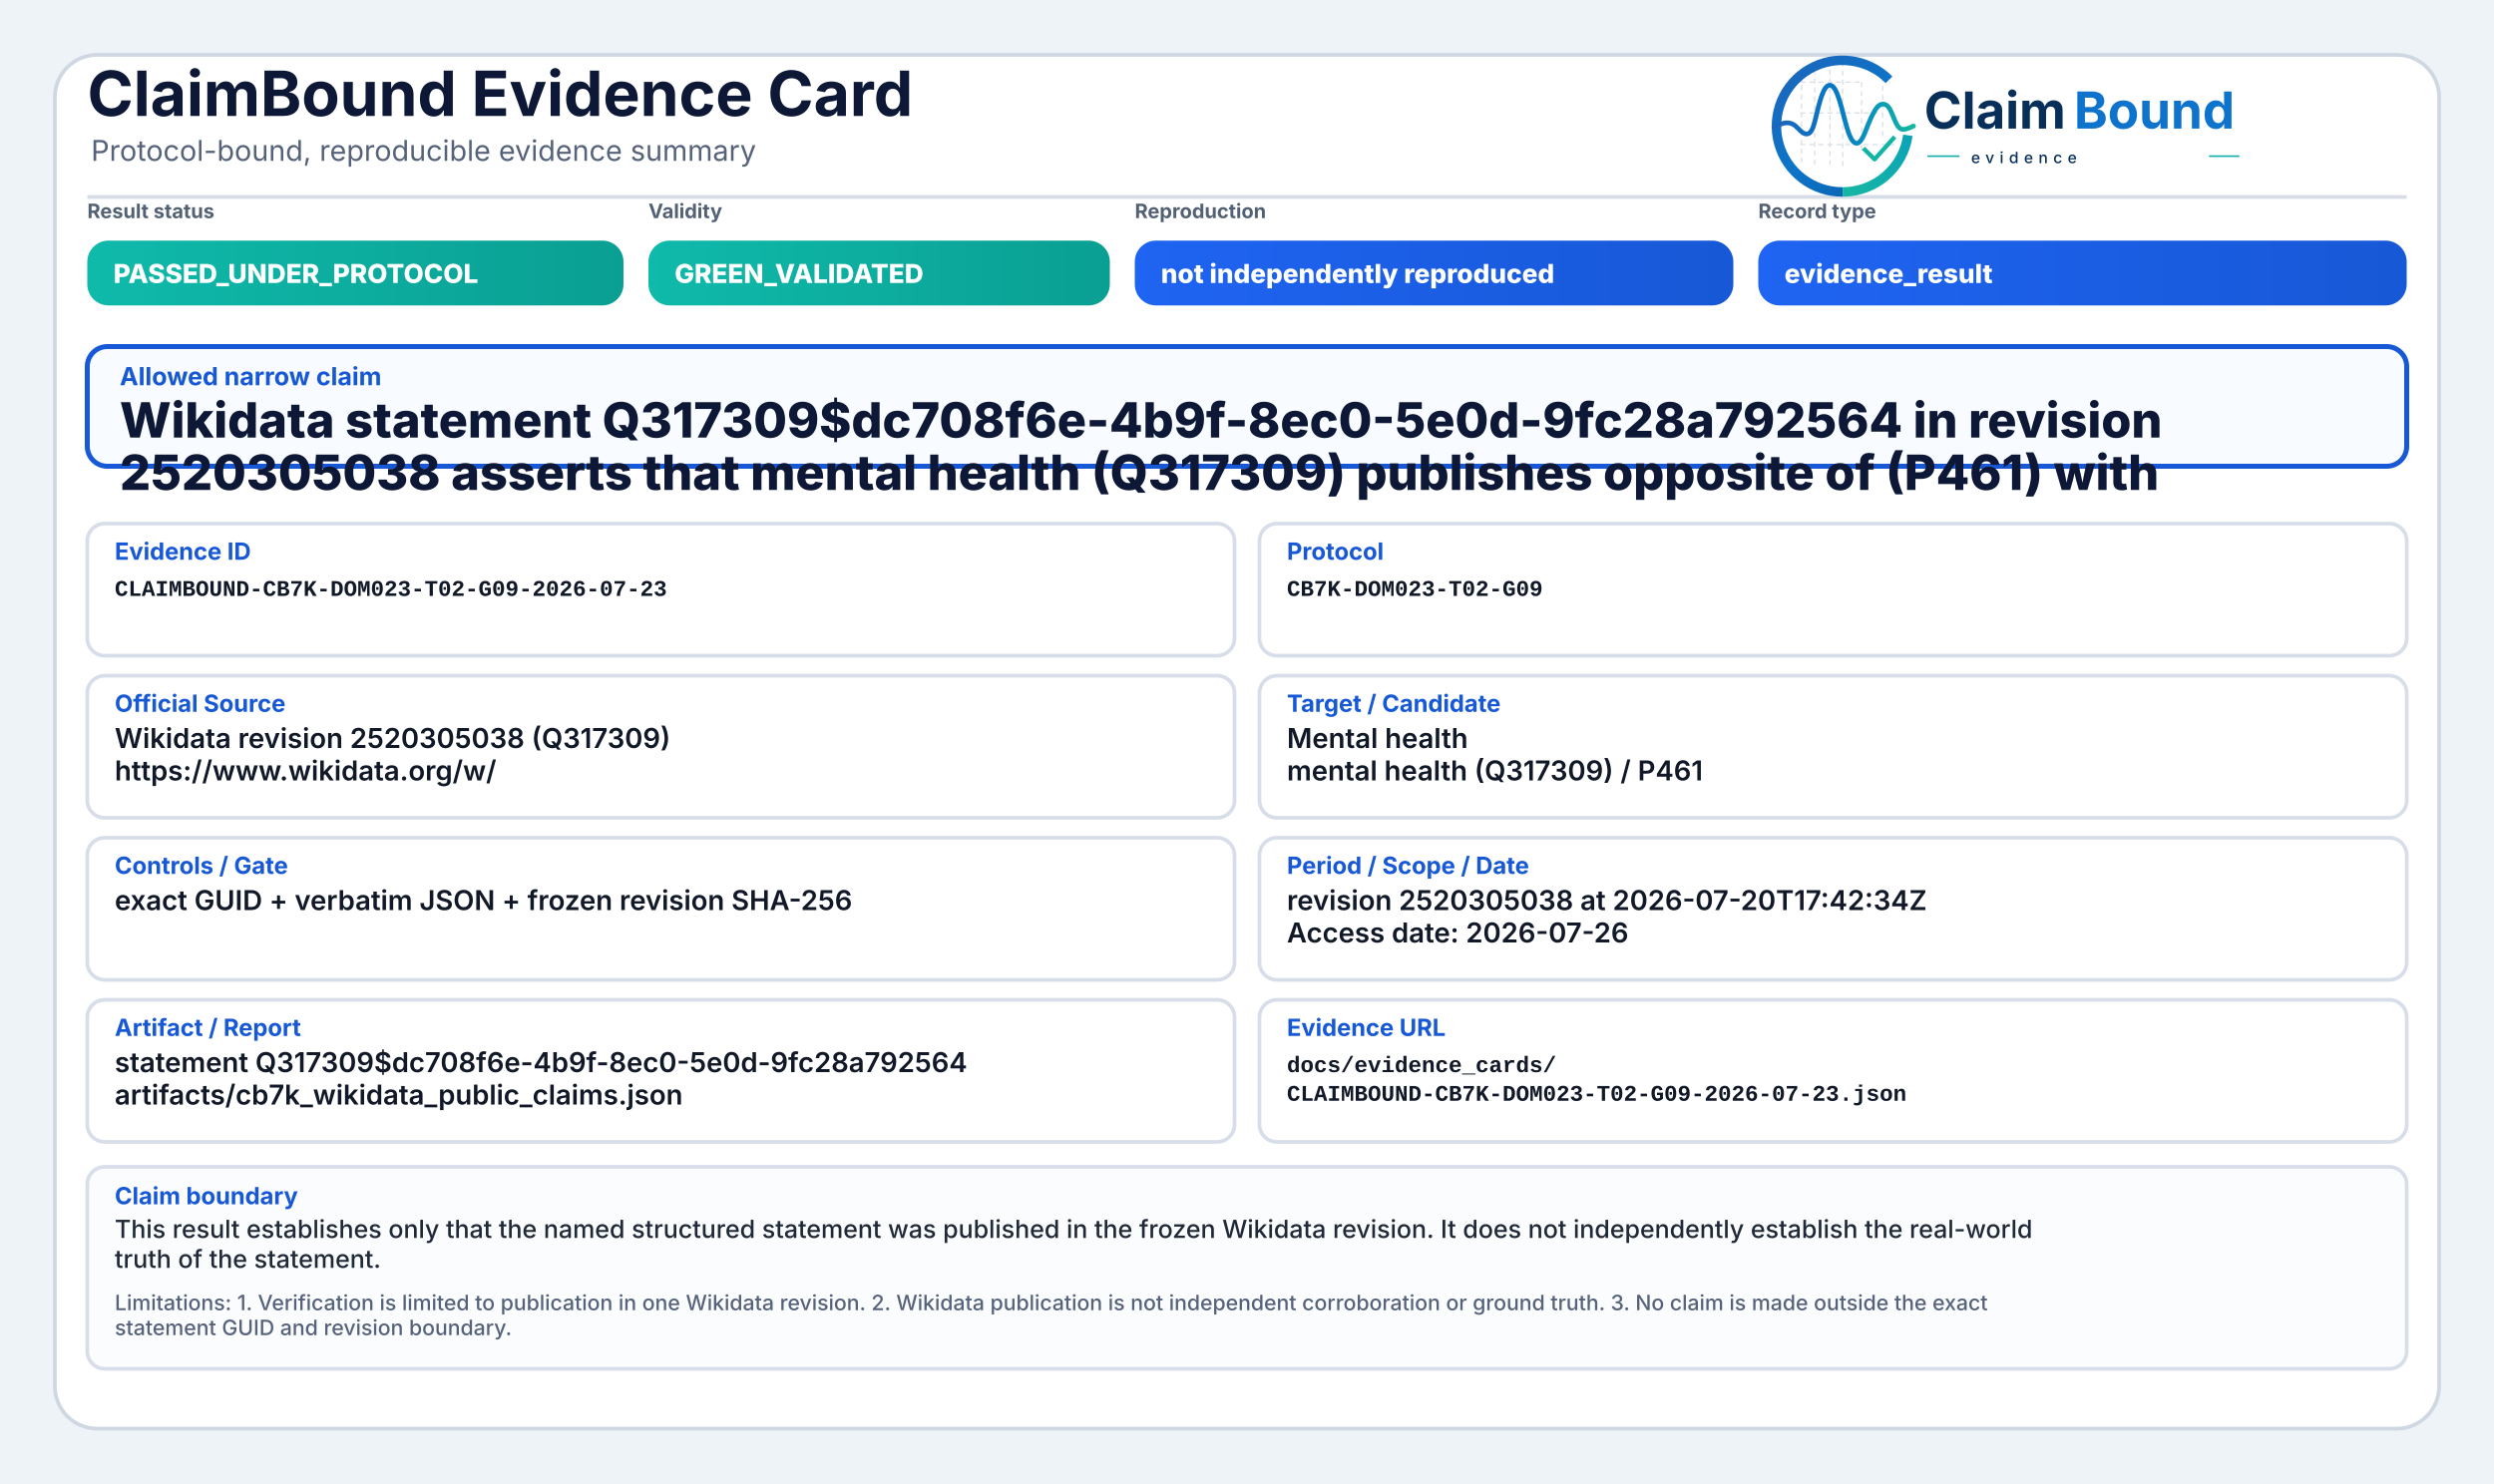
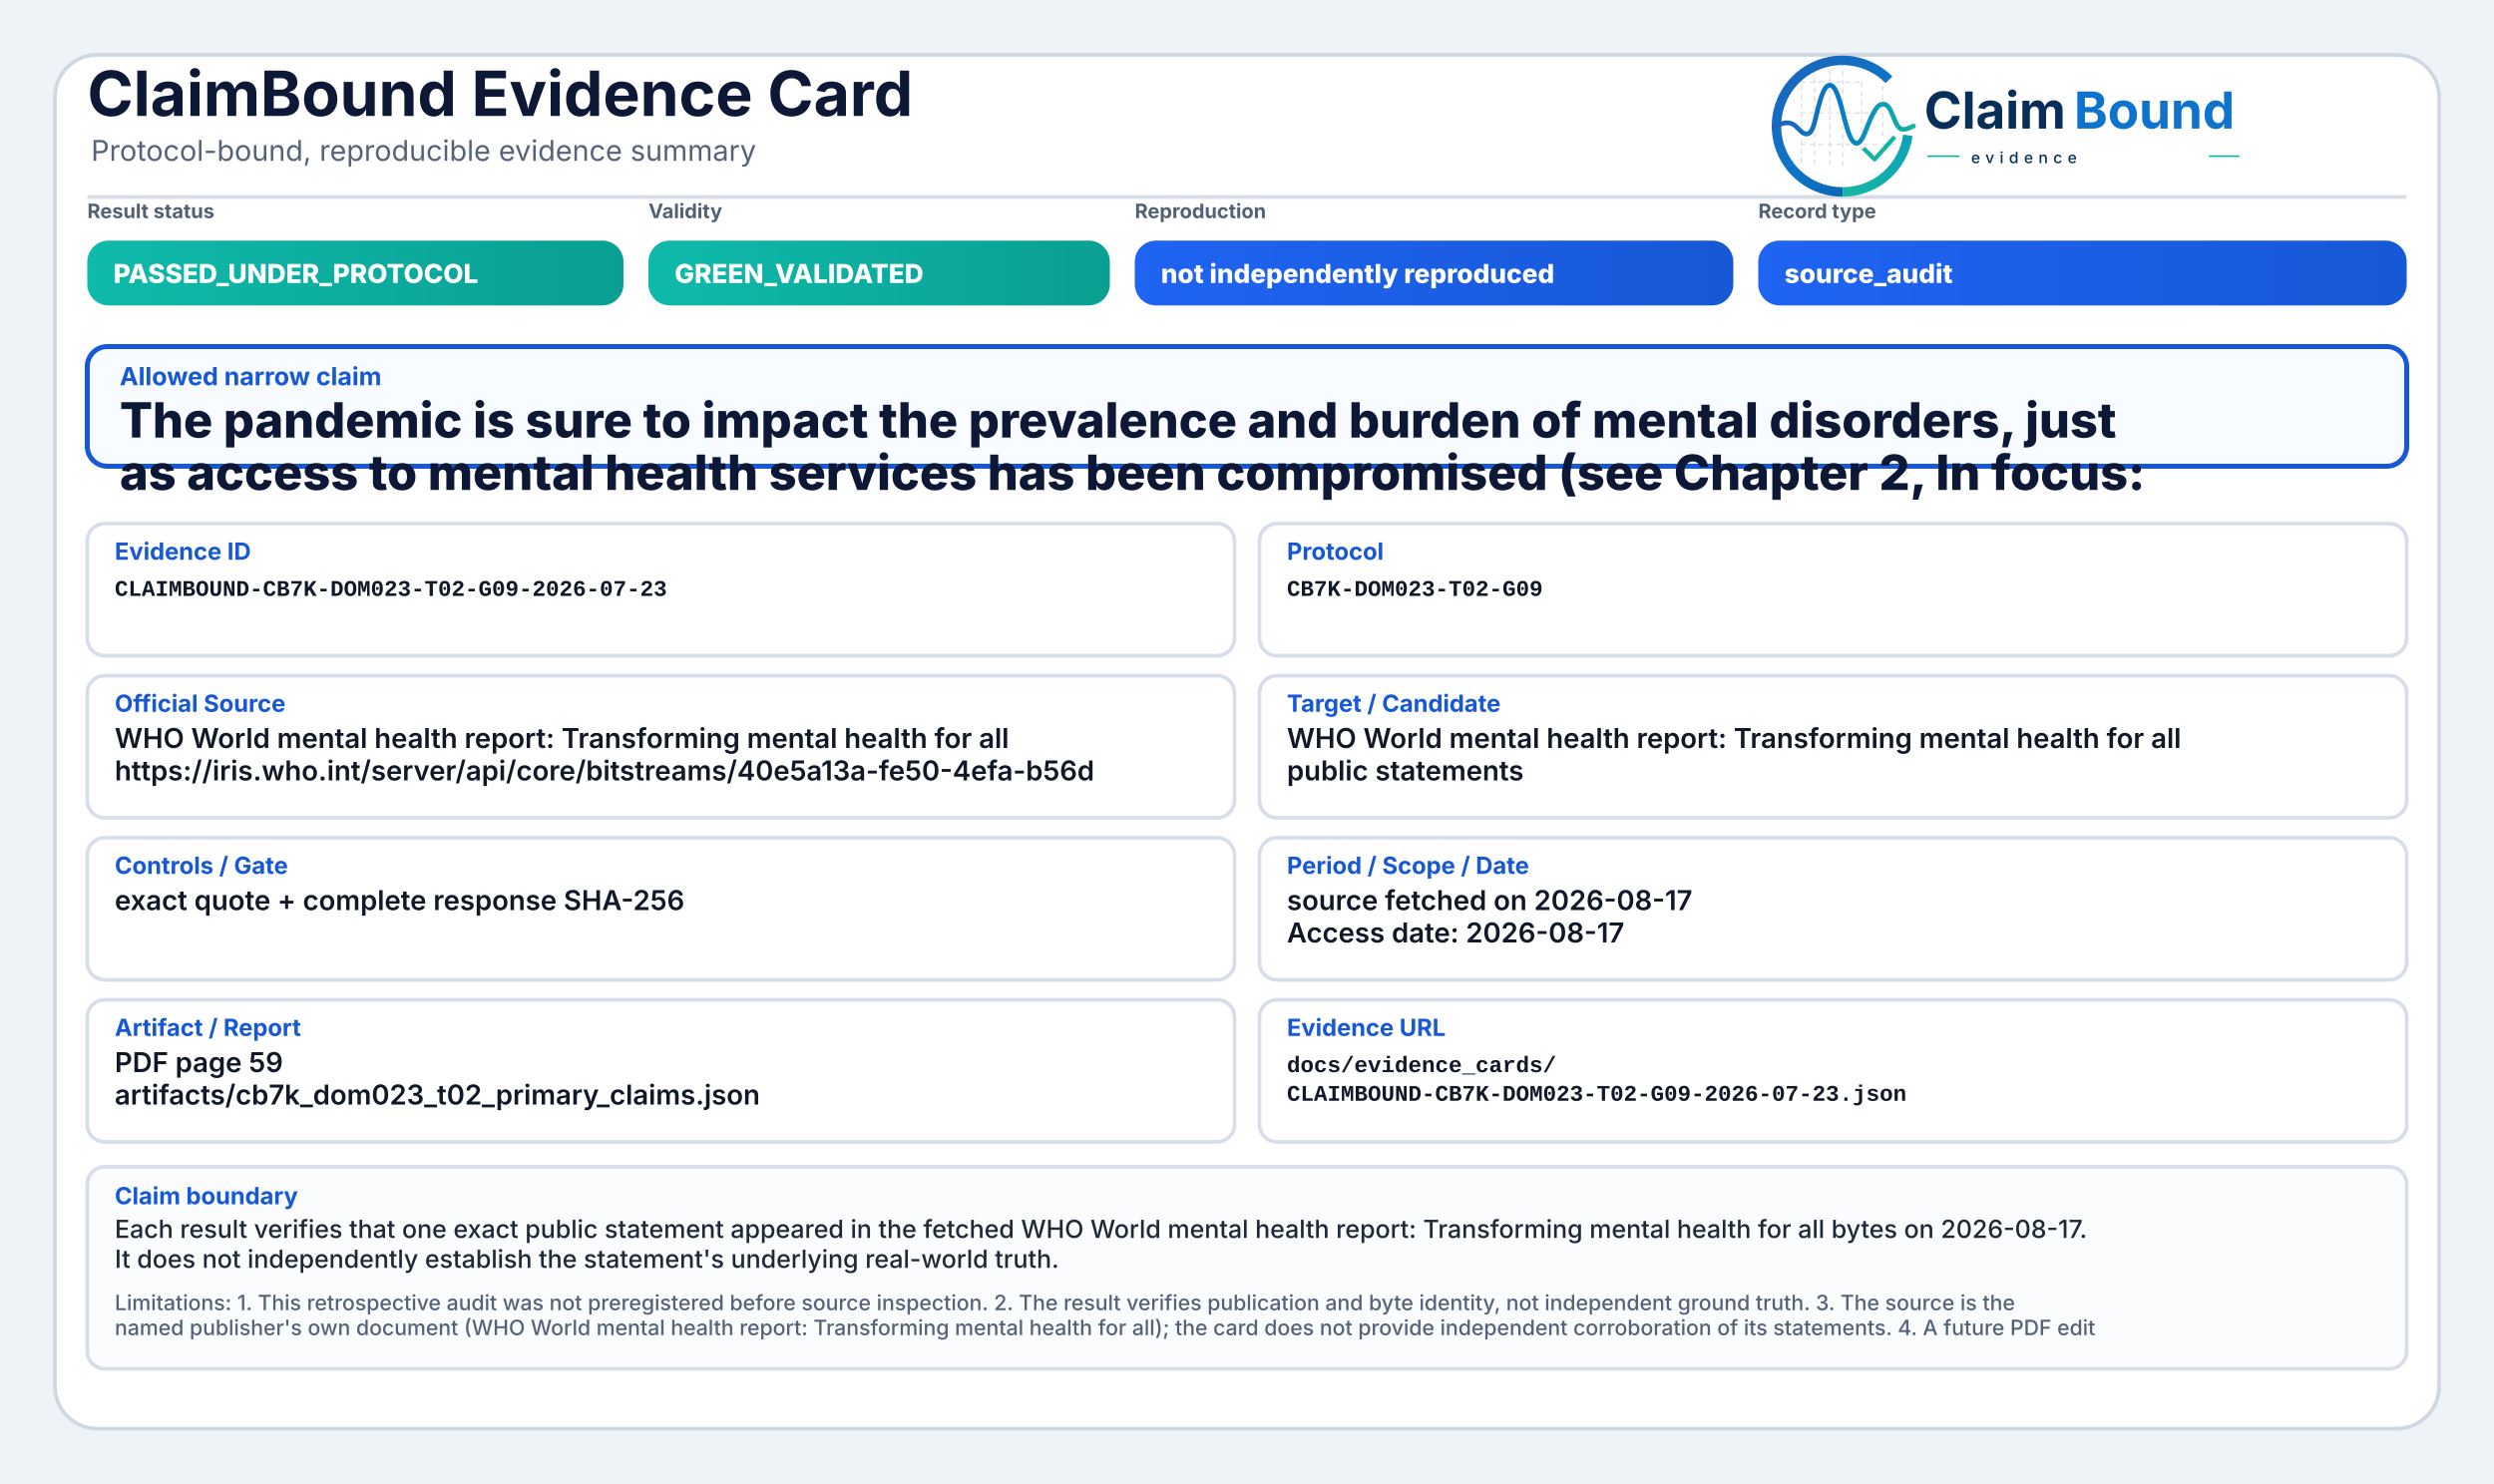
<svg xmlns="http://www.w3.org/2000/svg" width="2000" height="1190" viewBox="0 0 2000 1190" role="img" aria-label="ClaimBound Evidence Card">
  <defs>
    <linearGradient id="greenGrad" x1="0" y1="0" x2="1" y2="0">
      <stop offset="0%" stop-color="#0fbaaa" />
      <stop offset="100%" stop-color="#0a9f93" />
    </linearGradient>
    <linearGradient id="yellowGrad" x1="0" y1="0" x2="1" y2="0">
      <stop offset="0%" stop-color="#fbbf24" />
      <stop offset="100%" stop-color="#d97706" />
    </linearGradient>
    <linearGradient id="amberGrad" x1="0" y1="0" x2="1" y2="0">
      <stop offset="0%" stop-color="#f97316" />
      <stop offset="100%" stop-color="#c2410c" />
    </linearGradient>
    <linearGradient id="redGrad" x1="0" y1="0" x2="1" y2="0">
      <stop offset="0%" stop-color="#ef4444" />
      <stop offset="100%" stop-color="#b91c1c" />
    </linearGradient>
    <linearGradient id="grayGrad" x1="0" y1="0" x2="1" y2="0">
      <stop offset="0%" stop-color="#64748b" />
      <stop offset="100%" stop-color="#475569" />
    </linearGradient>
    <linearGradient id="blueGrad" x1="0" y1="0" x2="1" y2="0">
      <stop offset="0%" stop-color="#1f64f2" />
      <stop offset="100%" stop-color="#1758d6" />
    </linearGradient>
    <linearGradient id="logoRingBlue" x1="73" y1="453" x2="348" y2="793" gradientUnits="userSpaceOnUse">
      <stop offset="0" stop-color="#1E64BA" />
      <stop offset="0.55" stop-color="#0C75C8" />
      <stop offset="1" stop-color="#0A5FAB" />
    </linearGradient>
    <linearGradient id="logoRingTeal" x1="221" y1="792" x2="403" y2="594" gradientUnits="userSpaceOnUse">
      <stop offset="0" stop-color="#18B7A3" />
      <stop offset="1" stop-color="#089EBC" />
    </linearGradient>
    <linearGradient id="logoSignalGradient" x1="61" y1="628" x2="404" y2="628" gradientUnits="userSpaceOnUse">
      <stop offset="0" stop-color="#1E64BA" />
      <stop offset="0.43" stop-color="#0877C4" />
      <stop offset="0.72" stop-color="#0A97BB" />
      <stop offset="1" stop-color="#14B69E" />
    </linearGradient>
  </defs>
  <rect x="0" y="0" width="2000" height="1190" fill="#eef3f8" />
  <rect x="44" y="44" width="1912" height="1102" rx="34" fill="#ffffff" stroke="#cfd7e3" stroke-width="3" />
  <path d="M70 158 H1930" stroke="#d7dde7" stroke-width="3" />
  <text x="70" y="93" font-family="Inter, Segoe UI, Arial, sans-serif" font-size="50" font-weight="750" fill="#0d1736">ClaimBound Evidence Card</text>
  <text x="73" y="129" font-family="Inter, Segoe UI, Arial, sans-serif" font-size="23" font-weight="400" fill="#55627a">Protocol-bound, reproducible evidence summary</text>
  <g aria-label="ClaimBound evidence logo" transform="translate(1415,52) scale(0.33) translate(-40,-478)">
    <g stroke-linecap="butt" stroke-linejoin="round">
      <g stroke="#CBD3DC" stroke-width="3.2" stroke-linecap="round" stroke-dasharray="10 12" opacity="0.72">
        <path d="M130 507V714" />
        <path d="M162 490V719" />
        <path d="M199 491V719" />
        <path d="M230 471V726" />
        <path d="M276 521V690" />
        <path d="M327 508V650" />
        <path d="M128 520H277" />
        <path d="M128 595H327" />
        <path d="M128 672H355" />
      </g>
      <path d="M342.6 514.3A160 160 0 1 0 230 787" fill="none" stroke="url(#logoRingBlue)" stroke-width="23" />
      <path d="M230 787A160 160 0 0 0 388.4 649.3" fill="none" stroke="url(#logoRingTeal)" stroke-width="23" />
      <path d="M63 629.5C87 616.4 104.3 613.6 121.2 632.2C140.7 653.8 153.4 651.6 162.1 616.2C173.8 568.5 182.5 527.5 198.9 527.5C217.5 527.5 228.4 590.6 240.3 630.8C253.4 675.4 268.6 682.8 284.6 641.5C303.5 592.9 315.2 567.6 333.7 574.7C352.6 582 355.7 635.1 376.6 634.9C386.2 634.8 394 630.4 402 626.8" fill="none" stroke="url(#logoSignalGradient)" stroke-width="11.5" stroke-linecap="round" />
      <path d="M284 684.5L307.5 707.7L353 657" fill="none" stroke="#12B4A4" stroke-width="10.5" stroke-linecap="square" />
    </g>
    <text x="428" y="633" font-family="Inter, Segoe UI, Arial, sans-serif" font-size="124" font-weight="750" fill="#082F59" text-rendering="geometricPrecision">Claim</text>
    <text x="792" y="633" font-family="Inter, Segoe UI, Arial, sans-serif" font-size="124" font-weight="750" fill="#0E73CC" text-rendering="geometricPrecision">Bound</text>
    <line x1="436" y1="700" x2="514" y2="700" stroke="#11AFA9" stroke-width="4" />
    <text x="542" y="717" font-family="Inter, Segoe UI, Arial, sans-serif" font-size="38" font-weight="500" letter-spacing="13" fill="#082F59">evidence</text>
    <line x1="1120" y1="700" x2="1194" y2="700" stroke="#11AFA9" stroke-width="4" />
  </g>
  <text x="70" y="175" font-family="Inter, Segoe UI, Arial, sans-serif" font-size="16" font-weight="650" fill="#536174">Result status</text>
  <rect x="70" y="193" width="430" height="52" rx="17" fill="url(#greenGrad)" />
  <text x="91" y="227" font-family="Inter, Segoe UI, Arial, sans-serif" font-size="21" font-weight="800" fill="#ffffff">PASSED_UNDER_PROTOCOL</text>
  <text x="520" y="175" font-family="Inter, Segoe UI, Arial, sans-serif" font-size="16" font-weight="650" fill="#536174">Validity</text>
  <rect x="520" y="193" width="370" height="52" rx="17" fill="url(#greenGrad)" />
  <text x="541" y="227" font-family="Inter, Segoe UI, Arial, sans-serif" font-size="21" font-weight="800" fill="#ffffff">GREEN_VALIDATED</text>
  <text x="910" y="175" font-family="Inter, Segoe UI, Arial, sans-serif" font-size="16" font-weight="650" fill="#536174">Reproduction</text>
  <rect x="910" y="193" width="480" height="52" rx="17" fill="url(#blueGrad)" />
  <text x="931" y="227" font-family="Inter, Segoe UI, Arial, sans-serif" font-size="21" font-weight="800" fill="#ffffff">not independently reproduced</text>
  <text x="1410" y="175" font-family="Inter, Segoe UI, Arial, sans-serif" font-size="16" font-weight="650" fill="#536174">Record type</text>
  <rect x="1410" y="193" width="520" height="52" rx="17" fill="url(#blueGrad)" />
-   <text x="1431" y="227" font-family="Inter, Segoe UI, Arial, sans-serif" font-size="21" font-weight="800" fill="#ffffff">evidence_result</text>
+   <text x="1431" y="227" font-family="Inter, Segoe UI, Arial, sans-serif" font-size="21" font-weight="800" fill="#ffffff">source_audit</text>
  <rect x="70" y="278" width="1860" height="96" rx="16" fill="#f8fbff" stroke="#1758d6" stroke-width="4" />
  <text x="96" y="309" font-family="Inter, Segoe UI, Arial, sans-serif" font-size="20" font-weight="750" fill="#1758d6">Allowed narrow claim</text>
-   <text x="96" y="351" font-family="Inter, Segoe UI, Arial, sans-serif" font-size="39" font-weight="800" fill="#0d1736">Wikidata statement Q317309$dc708f6e-4b9f-8ec0-5e0d-9fc28a792564 in revision</text>
-   <text x="96" y="393" font-family="Inter, Segoe UI, Arial, sans-serif" font-size="39" font-weight="800" fill="#0d1736">2520305038 asserts that mental health (Q317309) publishes opposite of (P461) with</text>
+   <text x="96" y="351" font-family="Inter, Segoe UI, Arial, sans-serif" font-size="39" font-weight="800" fill="#0d1736">The pandemic is sure to impact the prevalence and burden of mental disorders, just</text>
+   <text x="96" y="393" font-family="Inter, Segoe UI, Arial, sans-serif" font-size="39" font-weight="800" fill="#0d1736">as access to mental health services has been compromised (see Chapter 2, In focus:</text>
  <rect x="70" y="420" width="920" height="106" rx="14" fill="#ffffff" stroke="#d8dee9" stroke-width="3" />
  <text x="92" y="449" font-family="Inter, Segoe UI, Arial, sans-serif" font-size="19" font-weight="750" fill="#1758d6">Evidence ID</text>
  <text x="92" y="478" font-family="SFMono-Regular, Consolas, Liberation Mono, monospace" font-size="18" font-weight="600" fill="#111827">CLAIMBOUND-CB7K-DOM023-T02-G09-2026-07-23</text>
  <rect x="1010" y="420" width="920" height="106" rx="14" fill="#ffffff" stroke="#d8dee9" stroke-width="3" />
  <text x="1032" y="449" font-family="Inter, Segoe UI, Arial, sans-serif" font-size="19" font-weight="750" fill="#1758d6">Protocol</text>
  <text x="1032" y="478" font-family="SFMono-Regular, Consolas, Liberation Mono, monospace" font-size="18" font-weight="600" fill="#111827">CB7K-DOM023-T02-G09</text>
  <rect x="70" y="542" width="920" height="114" rx="14" fill="#ffffff" stroke="#d8dee9" stroke-width="3" />
  <text x="92" y="571" font-family="Inter, Segoe UI, Arial, sans-serif" font-size="19" font-weight="750" fill="#1758d6">Official Source</text>
-   <text x="92" y="600" font-family="Inter, Segoe UI, Arial, sans-serif" font-size="22" font-weight="600" fill="#111827">Wikidata revision 2520305038 (Q317309)</text>
-   <text x="92" y="626" font-family="Inter, Segoe UI, Arial, sans-serif" font-size="22" font-weight="600" fill="#111827">https://www.wikidata.org/w/</text>
+   <text x="92" y="600" font-family="Inter, Segoe UI, Arial, sans-serif" font-size="22" font-weight="600" fill="#111827">WHO World mental health report: Transforming mental health for all</text>
+   <text x="92" y="626" font-family="Inter, Segoe UI, Arial, sans-serif" font-size="22" font-weight="600" fill="#111827">https://iris.who.int/server/api/core/bitstreams/40e5a13a-fe50-4efa-b56d</text>
  <rect x="1010" y="542" width="920" height="114" rx="14" fill="#ffffff" stroke="#d8dee9" stroke-width="3" />
  <text x="1032" y="571" font-family="Inter, Segoe UI, Arial, sans-serif" font-size="19" font-weight="750" fill="#1758d6">Target / Candidate</text>
-   <text x="1032" y="600" font-family="Inter, Segoe UI, Arial, sans-serif" font-size="22" font-weight="600" fill="#111827">Mental health</text>
-   <text x="1032" y="626" font-family="Inter, Segoe UI, Arial, sans-serif" font-size="22" font-weight="600" fill="#111827">mental health (Q317309) / P461</text>
+   <text x="1032" y="600" font-family="Inter, Segoe UI, Arial, sans-serif" font-size="22" font-weight="600" fill="#111827">WHO World mental health report: Transforming mental health for all</text>
+   <text x="1032" y="626" font-family="Inter, Segoe UI, Arial, sans-serif" font-size="22" font-weight="600" fill="#111827">public statements</text>
  <rect x="70" y="672" width="920" height="114" rx="14" fill="#ffffff" stroke="#d8dee9" stroke-width="3" />
  <text x="92" y="701" font-family="Inter, Segoe UI, Arial, sans-serif" font-size="19" font-weight="750" fill="#1758d6">Controls / Gate</text>
-   <text x="92" y="730" font-family="Inter, Segoe UI, Arial, sans-serif" font-size="22" font-weight="600" fill="#111827">exact GUID + verbatim JSON + frozen revision SHA-256</text>
+   <text x="92" y="730" font-family="Inter, Segoe UI, Arial, sans-serif" font-size="22" font-weight="600" fill="#111827">exact quote + complete response SHA-256</text>
  <rect x="1010" y="672" width="920" height="114" rx="14" fill="#ffffff" stroke="#d8dee9" stroke-width="3" />
  <text x="1032" y="701" font-family="Inter, Segoe UI, Arial, sans-serif" font-size="19" font-weight="750" fill="#1758d6">Period / Scope / Date</text>
-   <text x="1032" y="730" font-family="Inter, Segoe UI, Arial, sans-serif" font-size="22" font-weight="600" fill="#111827">revision 2520305038 at 2026-07-20T17:42:34Z</text>
-   <text x="1032" y="756" font-family="Inter, Segoe UI, Arial, sans-serif" font-size="22" font-weight="600" fill="#111827">Access date: 2026-07-26</text>
+   <text x="1032" y="730" font-family="Inter, Segoe UI, Arial, sans-serif" font-size="22" font-weight="600" fill="#111827">source fetched on 2026-08-17</text>
+   <text x="1032" y="756" font-family="Inter, Segoe UI, Arial, sans-serif" font-size="22" font-weight="600" fill="#111827">Access date: 2026-08-17</text>
  <rect x="70" y="802" width="920" height="114" rx="14" fill="#ffffff" stroke="#d8dee9" stroke-width="3" />
  <text x="92" y="831" font-family="Inter, Segoe UI, Arial, sans-serif" font-size="19" font-weight="750" fill="#1758d6">Artifact / Report</text>
-   <text x="92" y="860" font-family="Inter, Segoe UI, Arial, sans-serif" font-size="22" font-weight="600" fill="#111827">statement Q317309$dc708f6e-4b9f-8ec0-5e0d-9fc28a792564</text>
-   <text x="92" y="886" font-family="Inter, Segoe UI, Arial, sans-serif" font-size="22" font-weight="600" fill="#111827">artifacts/cb7k_wikidata_public_claims.json</text>
+   <text x="92" y="860" font-family="Inter, Segoe UI, Arial, sans-serif" font-size="22" font-weight="600" fill="#111827">PDF page 59</text>
+   <text x="92" y="886" font-family="Inter, Segoe UI, Arial, sans-serif" font-size="22" font-weight="600" fill="#111827">artifacts/cb7k_dom023_t02_primary_claims.json</text>
  <rect x="1010" y="802" width="920" height="114" rx="14" fill="#ffffff" stroke="#d8dee9" stroke-width="3" />
  <text x="1032" y="831" font-family="Inter, Segoe UI, Arial, sans-serif" font-size="19" font-weight="750" fill="#1758d6">Evidence URL</text>
  <text x="1032" y="860" font-family="SFMono-Regular, Consolas, Liberation Mono, monospace" font-size="18" font-weight="600" fill="#111827">docs/evidence_cards/</text>
  <text x="1032" y="883" font-family="SFMono-Regular, Consolas, Liberation Mono, monospace" font-size="18" font-weight="600" fill="#111827">CLAIMBOUND-CB7K-DOM023-T02-G09-2026-07-23.json</text>
  <rect x="70" y="936" width="1860" height="162" rx="14" fill="#fbfcfe" stroke="#d8dee9" stroke-width="3" />
  <text x="92" y="966" font-family="Inter, Segoe UI, Arial, sans-serif" font-size="19" font-weight="750" fill="#1758d6">Claim boundary</text>
-   <text x="92" y="993" font-family="Inter, Segoe UI, Arial, sans-serif" font-size="20" font-weight="500" fill="#1f2937">This result establishes only that the named structured statement was published in the frozen Wikidata revision. It does not independently establish the real-world</text>
-   <text x="92" y="1017" font-family="Inter, Segoe UI, Arial, sans-serif" font-size="20" font-weight="500" fill="#1f2937">truth of the statement.</text>
-   <text x="92" y="1051" font-family="Inter, Segoe UI, Arial, sans-serif" font-size="17" font-weight="500" fill="#55627a">Limitations: 1. Verification is limited to publication in one Wikidata revision. 2. Wikidata publication is not independent corroboration or ground truth. 3. No claim is made outside the exact</text>
-   <text x="92" y="1071" font-family="Inter, Segoe UI, Arial, sans-serif" font-size="17" font-weight="500" fill="#55627a">statement GUID and revision boundary.</text>
+   <text x="92" y="993" font-family="Inter, Segoe UI, Arial, sans-serif" font-size="20" font-weight="500" fill="#1f2937">Each result verifies that one exact public statement appeared in the fetched WHO World mental health report: Transforming mental health for all bytes on 2026-08-17.</text>
+   <text x="92" y="1017" font-family="Inter, Segoe UI, Arial, sans-serif" font-size="20" font-weight="500" fill="#1f2937">It does not independently establish the statement's underlying real-world truth.</text>
+   <text x="92" y="1051" font-family="Inter, Segoe UI, Arial, sans-serif" font-size="17" font-weight="500" fill="#55627a">Limitations: 1. This retrospective audit was not preregistered before source inspection. 2. The result verifies publication and byte identity, not independent ground truth. 3. The source is the</text>
+   <text x="92" y="1071" font-family="Inter, Segoe UI, Arial, sans-serif" font-size="17" font-weight="500" fill="#55627a">named publisher's own document (WHO World mental health report: Transforming mental health for all); the card does not provide independent corroboration of its statements. 4. A future PDF edit</text>
</svg>
